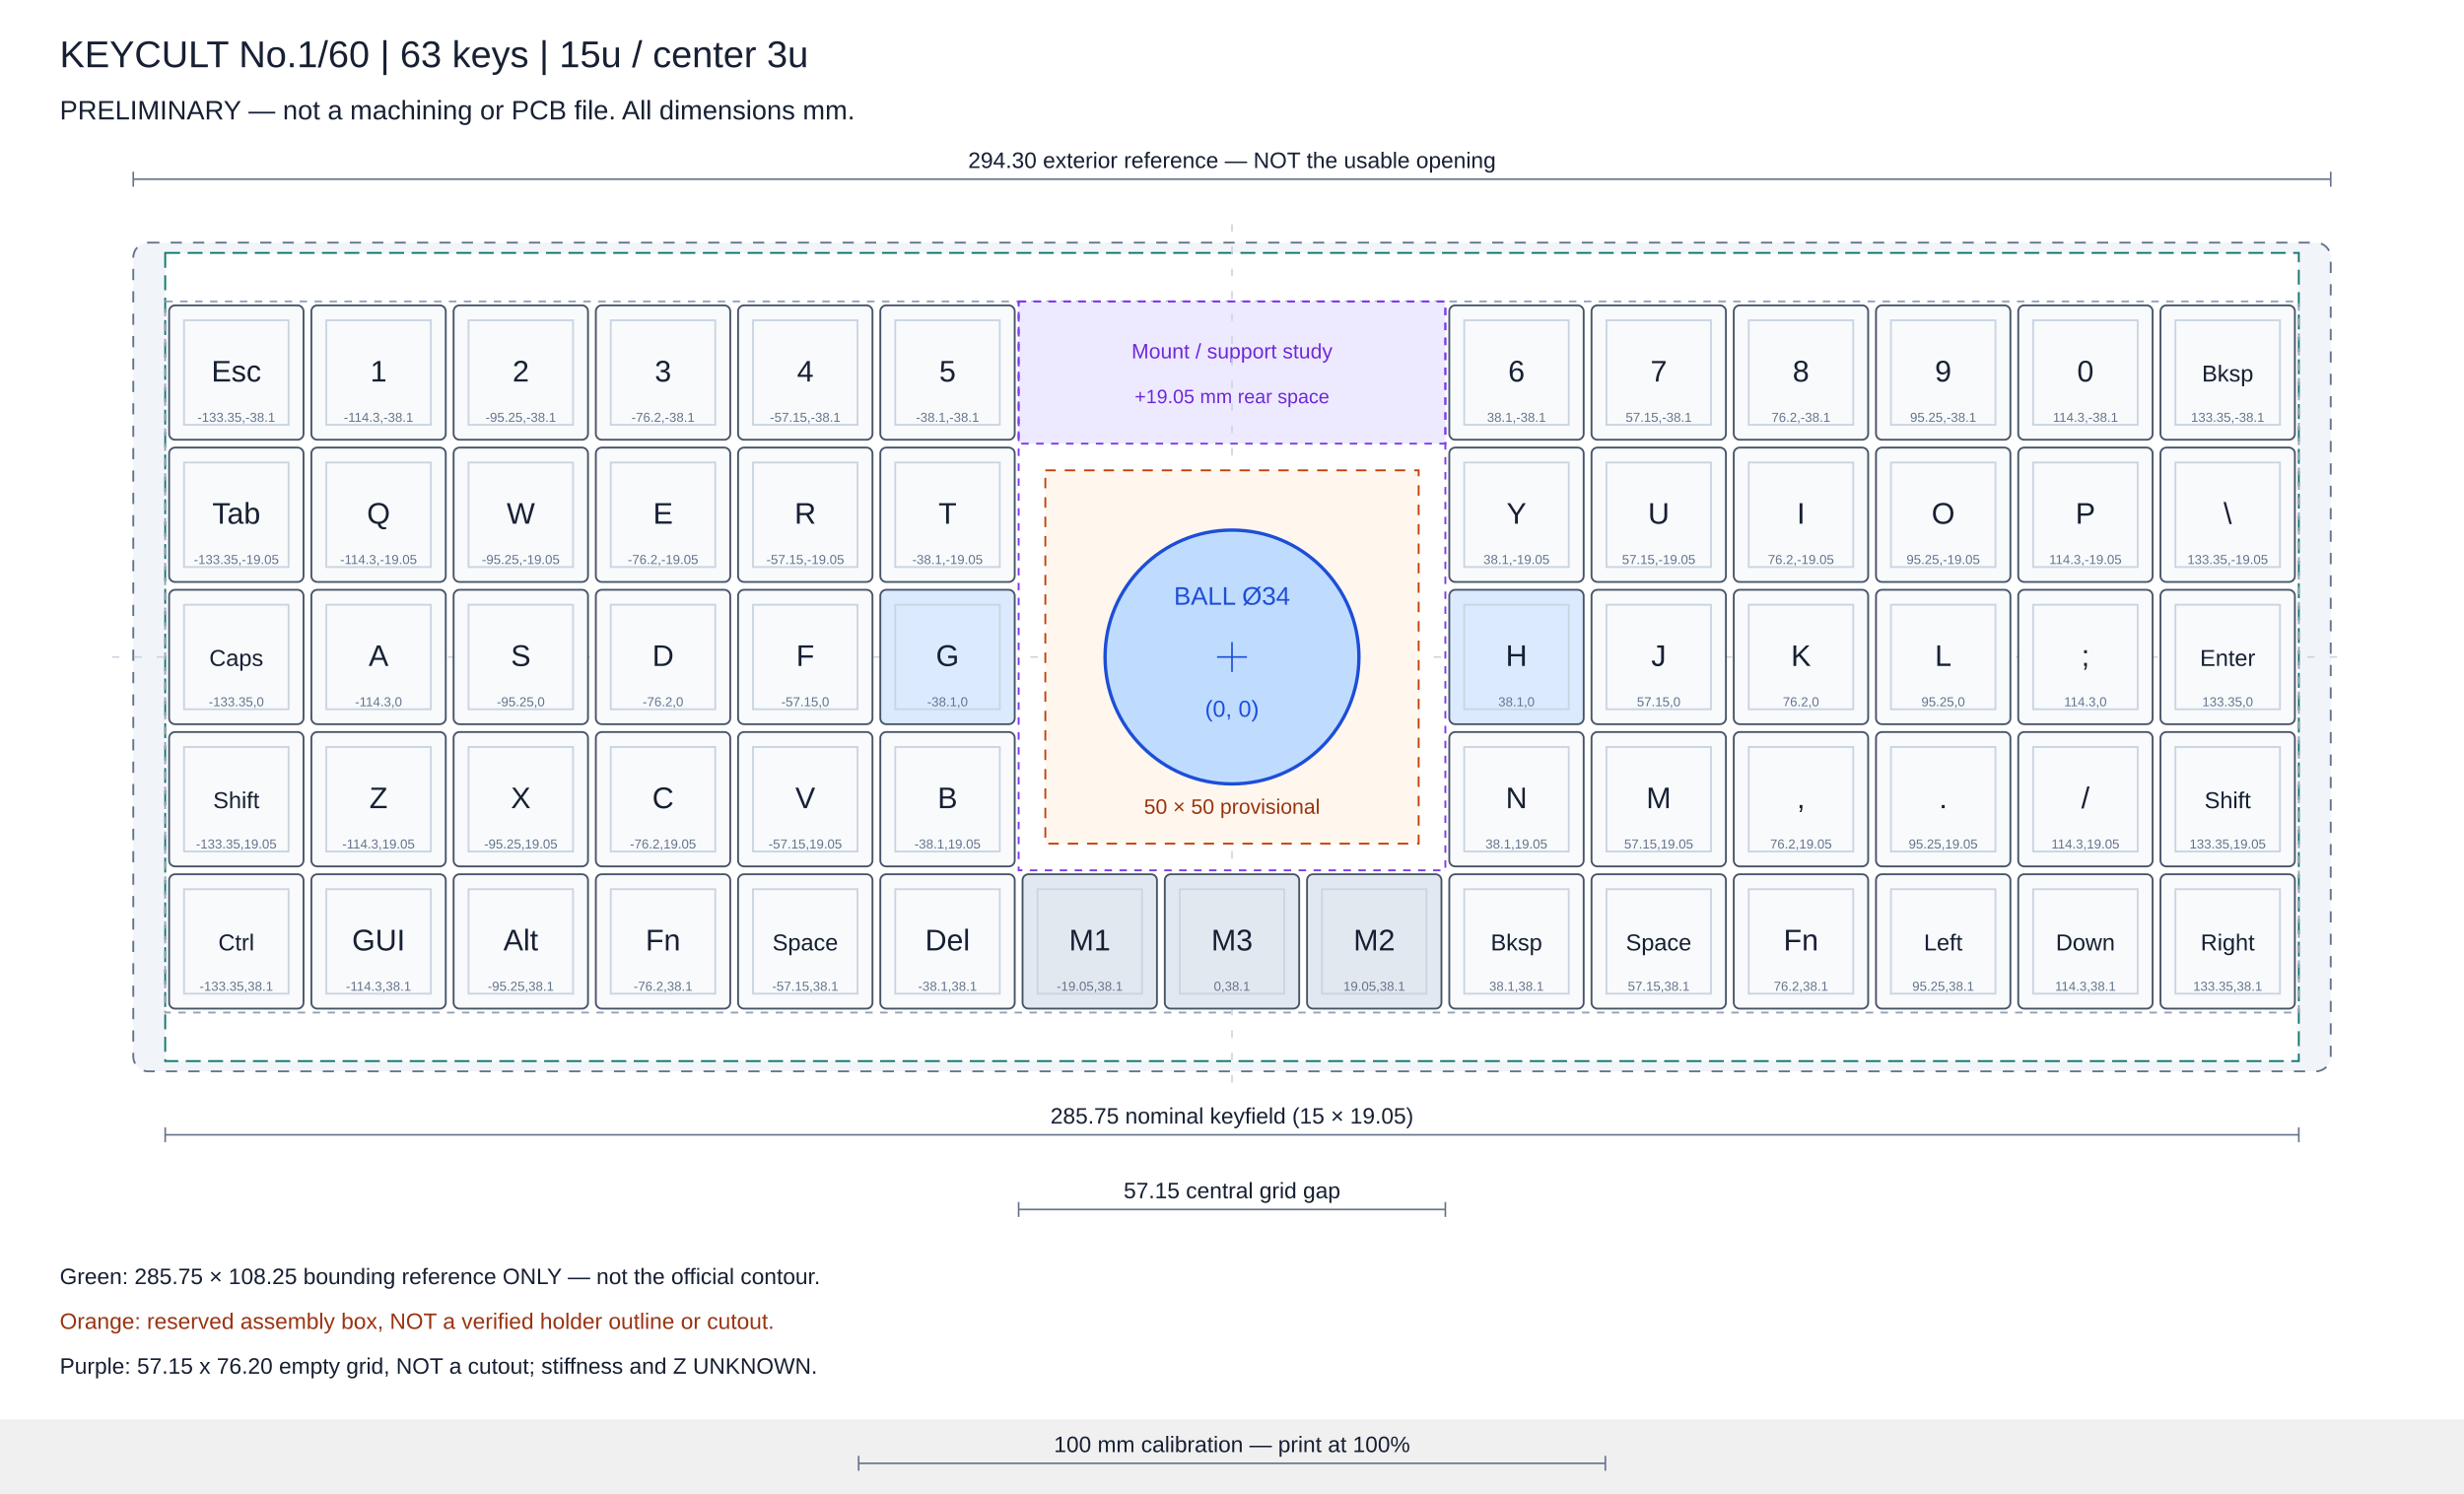
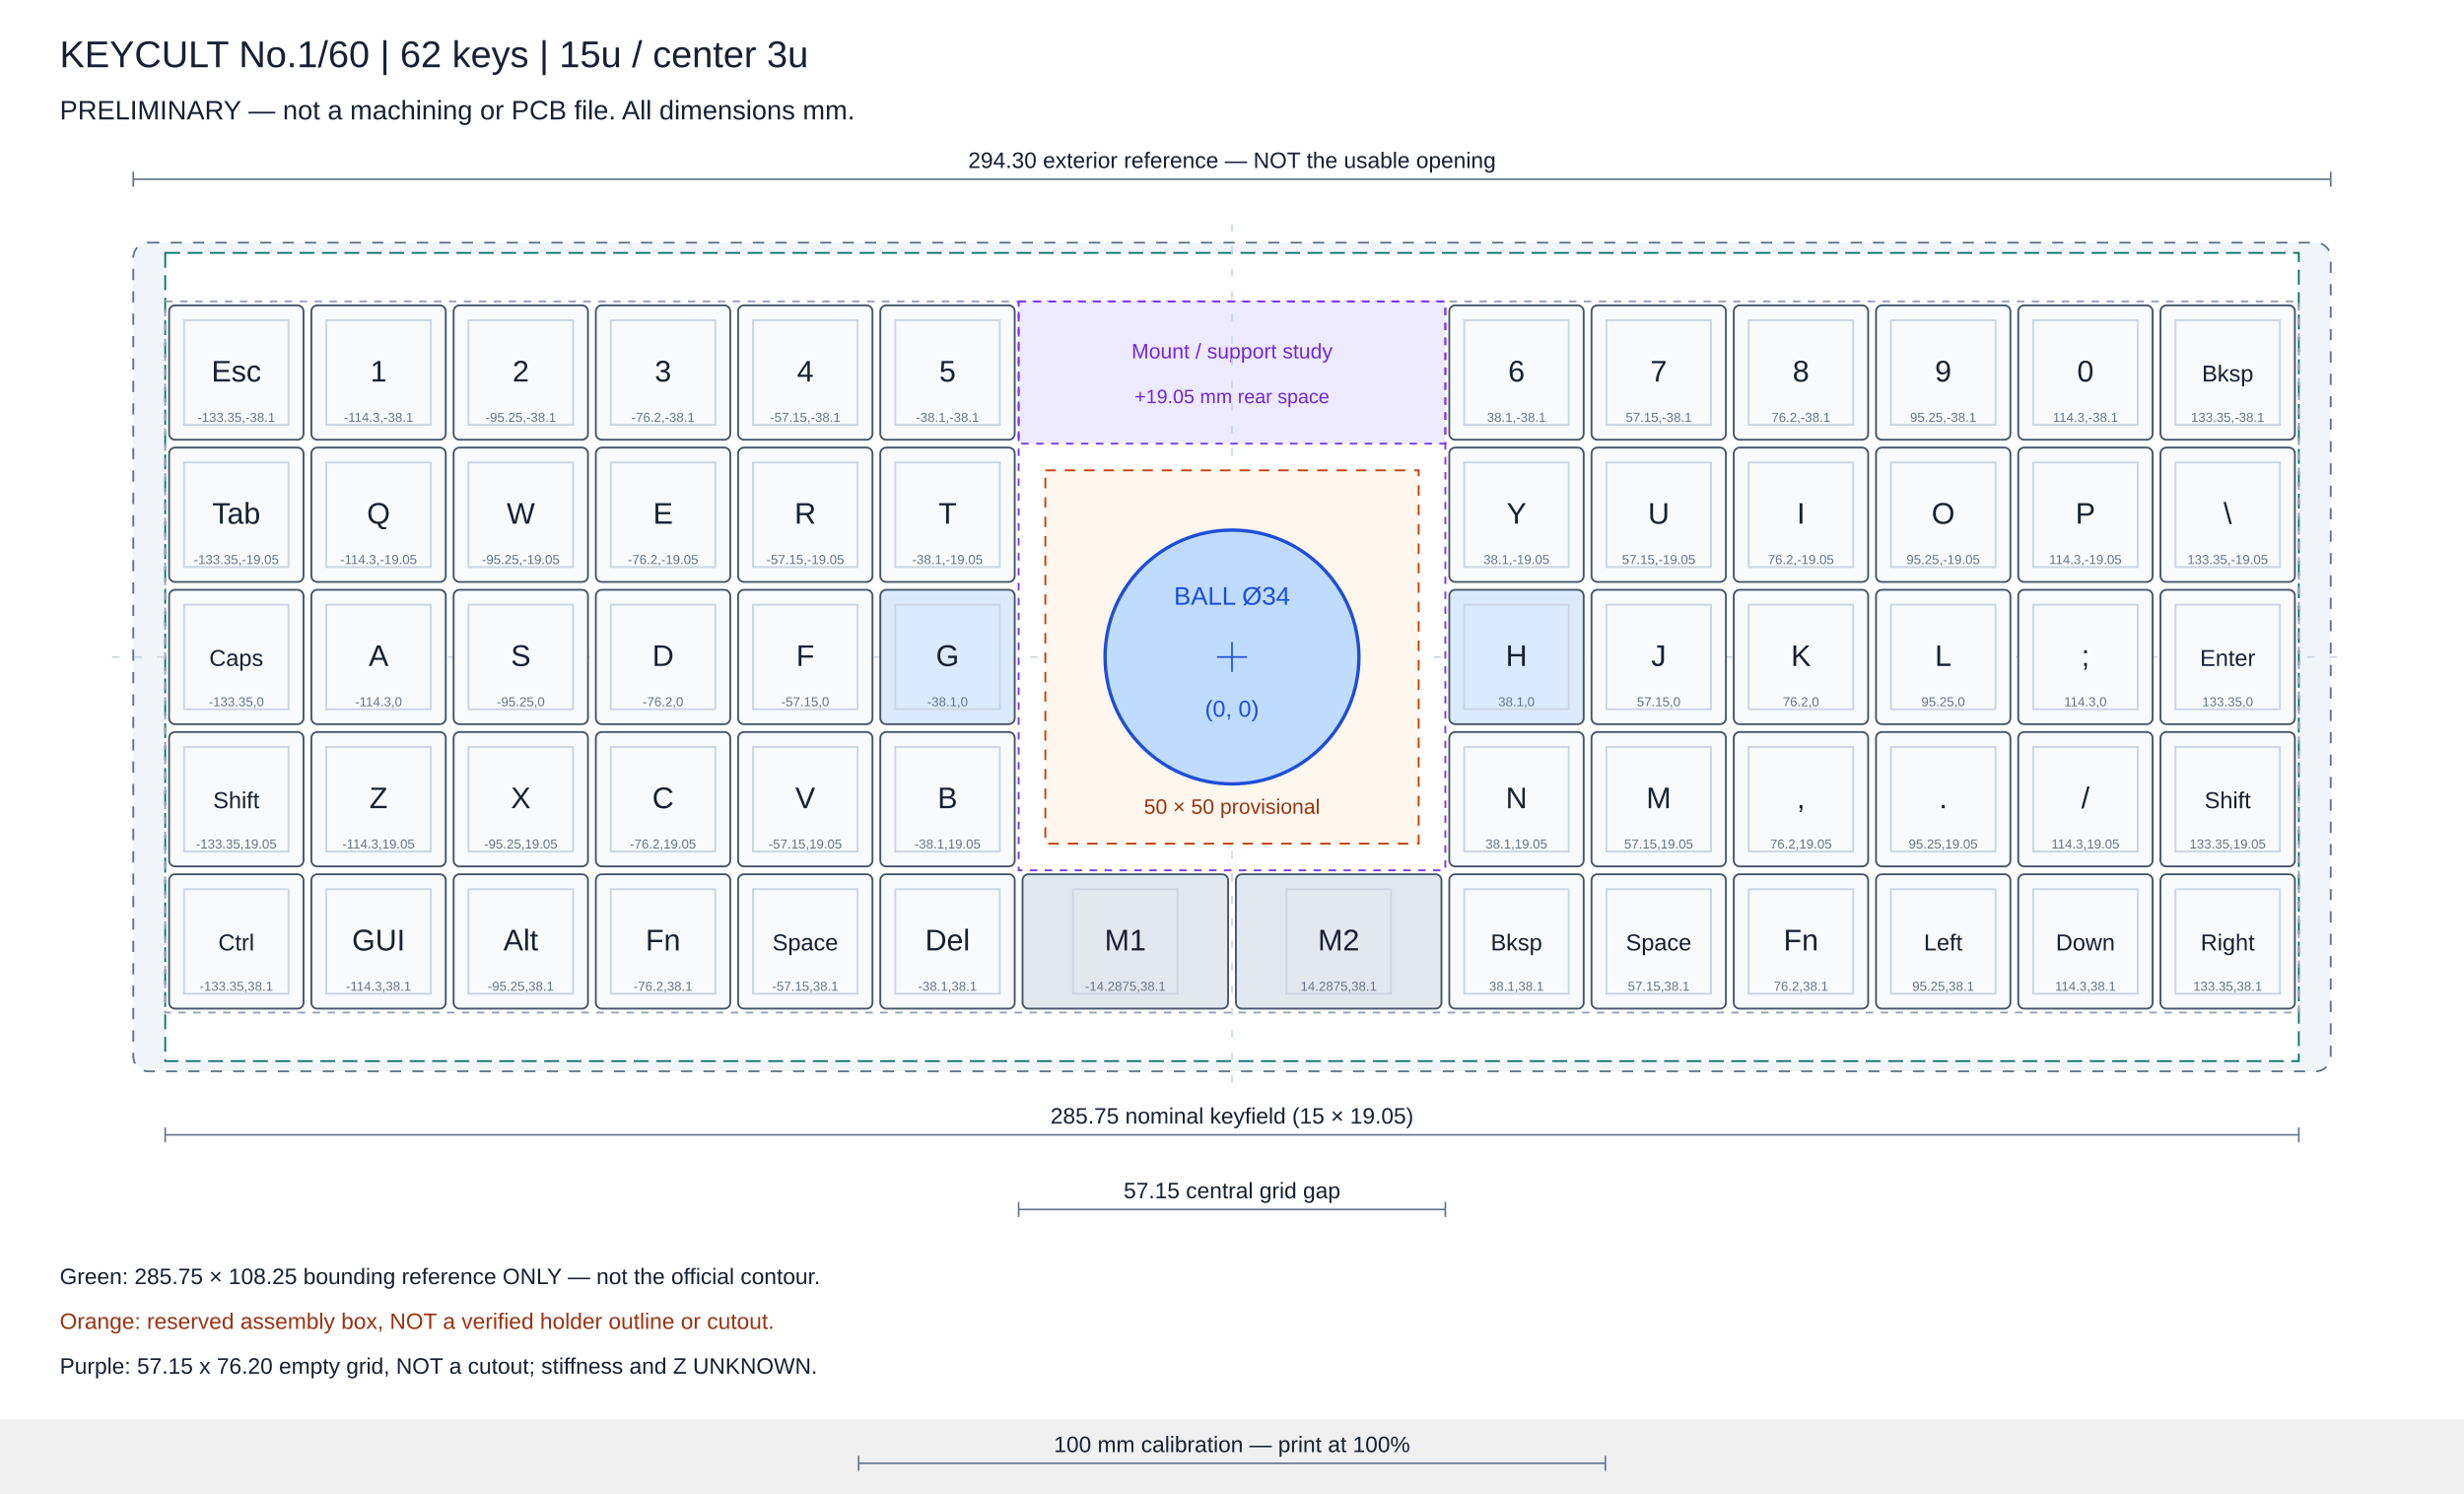
<svg xmlns="http://www.w3.org/2000/svg" width="330mm" height="200mm" viewBox="-165 -88 330 200" role="img">
  <g font-family="Arial, sans-serif">
    <rect x="-165" y="-88" width="330" height="190" rx="0" fill="#ffffff" stroke="#ffffff" stroke-width=".25" />
-     <text x="-157" y="-79" font-size="5" text-anchor="start" fill="#172033">KEYCULT No.1/60 | 63 keys | 15u / center 3u</text>
+     <text x="-157" y="-79" font-size="5" text-anchor="start" fill="#172033">KEYCULT No.1/60 | 62 keys | 15u / center 3u</text>
    <text x="-157" y="-72" font-size="3.6" text-anchor="start" fill="#172033">PRELIMINARY — not a machining or PCB file. All dimensions mm.</text>
    <rect x="-147.15" y="-55.5" width="294.3" height="111" rx="2" fill="#f1f5f9" stroke="#64748b" stroke-width=".25" stroke-dasharray="1.5 1.5" />
    <rect id="plate-envelope" x="-142.875" y="-54.125" width="285.75" height="108.25" rx="0" fill="#ffffff" stroke="#0f766e" stroke-width=".25" stroke-dasharray="2 1" />
    <rect x="-142.875" y="-47.625" width="285.75" height="95.25" rx="0" fill="none" stroke="#94a3b8" stroke-width=".25" stroke-dasharray="1 1" />
    <rect id="rear-extension" x="-28.575" y="-47.625" width="57.15" height="19.05" rx="0" fill="#ede9fe" stroke="#7c3aed" stroke-width=".25" stroke-dasharray="1 1" />
    <rect id="rear-clearance-grid" x="-28.575" y="-47.625" width="57.15" height="76.2" rx="0" fill="none" stroke="#7c3aed" stroke-width=".25" stroke-dasharray="1 1" />
    <text x="0" y="-40" font-size="2.8" text-anchor="middle" fill="#6d28d9">Mount / support study</text>
    <text x="0" y="-34" font-size="2.6" text-anchor="middle" fill="#6d28d9">+19.05 mm rear space</text>
    <path d="M-150,0 L150,0" fill="none" stroke="#cbd5e1" stroke-width=".22" stroke-dasharray="1 2" />
    <path d="M0,-58 L0,58" fill="none" stroke="#cbd5e1" stroke-width=".22" stroke-dasharray="1 2" />
    <rect x="-25" y="-25" width="50" height="50" rx="0" fill="#fff7ed" stroke="#c2410c" stroke-width=".25" stroke-dasharray="1.4 1.2" />
    <circle cx="0" cy="0" r="17" fill="#bfdbfe" stroke="#1d4ed8" stroke-width=".45" />
    <path d="M-2,0 L2,0" fill="none" stroke="#1d4ed8" stroke-width=".22" />
    <path d="M0,-2 L0,2" fill="none" stroke="#1d4ed8" stroke-width=".22" />
    <text x="0" y="-7" font-size="3.4" text-anchor="middle" fill="#1d4ed8">BALL Ø34</text>
    <text x="0" y="8" font-size="3.1" text-anchor="middle" fill="#1d4ed8">(0, 0)</text>
    <text x="0" y="21" font-size="2.8" text-anchor="middle" fill="#9a3412">50 × 50 provisional</text>
    <rect x="-142.35" y="-47.1" width="18" height="18" rx="0.8" fill="#f8fafc" stroke="#475569" stroke-width=".25" />
    <rect x="-140.35" y="-45.1" width="14" height="14" rx="0" fill="none" stroke="#cbd5e1" stroke-width=".25" />
    <text x="-133.35" y="-36.9" font-size="4" text-anchor="middle" fill="#172033">Esc</text>
    <text x="-133.35" y="-31.5" font-size="1.75" text-anchor="middle" fill="#64748b">-133.35,-38.1</text>
    <rect x="-123.3" y="-47.1" width="18" height="18" rx="0.8" fill="#f8fafc" stroke="#475569" stroke-width=".25" />
    <rect x="-121.3" y="-45.1" width="14" height="14" rx="0" fill="none" stroke="#cbd5e1" stroke-width=".25" />
    <text x="-114.3" y="-36.9" font-size="4" text-anchor="middle" fill="#172033">1</text>
    <text x="-114.3" y="-31.5" font-size="1.75" text-anchor="middle" fill="#64748b">-114.3,-38.1</text>
    <rect x="-104.25" y="-47.1" width="18" height="18" rx="0.8" fill="#f8fafc" stroke="#475569" stroke-width=".25" />
    <rect x="-102.25" y="-45.1" width="14" height="14" rx="0" fill="none" stroke="#cbd5e1" stroke-width=".25" />
    <text x="-95.25" y="-36.9" font-size="4" text-anchor="middle" fill="#172033">2</text>
    <text x="-95.25" y="-31.5" font-size="1.75" text-anchor="middle" fill="#64748b">-95.25,-38.1</text>
    <rect x="-85.2" y="-47.1" width="18" height="18" rx="0.8" fill="#f8fafc" stroke="#475569" stroke-width=".25" />
    <rect x="-83.2" y="-45.1" width="14" height="14" rx="0" fill="none" stroke="#cbd5e1" stroke-width=".25" />
    <text x="-76.2" y="-36.9" font-size="4" text-anchor="middle" fill="#172033">3</text>
    <text x="-76.2" y="-31.5" font-size="1.75" text-anchor="middle" fill="#64748b">-76.2,-38.1</text>
    <rect x="-66.15" y="-47.1" width="18" height="18" rx="0.8" fill="#f8fafc" stroke="#475569" stroke-width=".25" />
    <rect x="-64.15" y="-45.1" width="14" height="14" rx="0" fill="none" stroke="#cbd5e1" stroke-width=".25" />
    <text x="-57.15" y="-36.9" font-size="4" text-anchor="middle" fill="#172033">4</text>
    <text x="-57.15" y="-31.5" font-size="1.75" text-anchor="middle" fill="#64748b">-57.15,-38.1</text>
    <rect x="-47.1" y="-47.1" width="18" height="18" rx="0.8" fill="#f8fafc" stroke="#475569" stroke-width=".25" />
    <rect x="-45.1" y="-45.1" width="14" height="14" rx="0" fill="none" stroke="#cbd5e1" stroke-width=".25" />
    <text x="-38.1" y="-36.9" font-size="4" text-anchor="middle" fill="#172033">5</text>
    <text x="-38.1" y="-31.5" font-size="1.75" text-anchor="middle" fill="#64748b">-38.1,-38.1</text>
    <rect x="29.1" y="-47.1" width="18" height="18" rx="0.8" fill="#f8fafc" stroke="#475569" stroke-width=".25" />
    <rect x="31.1" y="-45.1" width="14" height="14" rx="0" fill="none" stroke="#cbd5e1" stroke-width=".25" />
    <text x="38.1" y="-36.9" font-size="4" text-anchor="middle" fill="#172033">6</text>
    <text x="38.1" y="-31.5" font-size="1.75" text-anchor="middle" fill="#64748b">38.1,-38.1</text>
    <rect x="48.15" y="-47.1" width="18" height="18" rx="0.8" fill="#f8fafc" stroke="#475569" stroke-width=".25" />
    <rect x="50.15" y="-45.1" width="14" height="14" rx="0" fill="none" stroke="#cbd5e1" stroke-width=".25" />
    <text x="57.15" y="-36.9" font-size="4" text-anchor="middle" fill="#172033">7</text>
    <text x="57.15" y="-31.5" font-size="1.75" text-anchor="middle" fill="#64748b">57.15,-38.1</text>
    <rect x="67.2" y="-47.1" width="18" height="18" rx="0.8" fill="#f8fafc" stroke="#475569" stroke-width=".25" />
    <rect x="69.2" y="-45.1" width="14" height="14" rx="0" fill="none" stroke="#cbd5e1" stroke-width=".25" />
    <text x="76.2" y="-36.9" font-size="4" text-anchor="middle" fill="#172033">8</text>
    <text x="76.2" y="-31.5" font-size="1.75" text-anchor="middle" fill="#64748b">76.2,-38.1</text>
    <rect x="86.25" y="-47.1" width="18" height="18" rx="0.8" fill="#f8fafc" stroke="#475569" stroke-width=".25" />
    <rect x="88.25" y="-45.1" width="14" height="14" rx="0" fill="none" stroke="#cbd5e1" stroke-width=".25" />
    <text x="95.25" y="-36.9" font-size="4" text-anchor="middle" fill="#172033">9</text>
    <text x="95.25" y="-31.5" font-size="1.75" text-anchor="middle" fill="#64748b">95.25,-38.1</text>
    <rect x="105.3" y="-47.1" width="18" height="18" rx="0.8" fill="#f8fafc" stroke="#475569" stroke-width=".25" />
    <rect x="107.3" y="-45.1" width="14" height="14" rx="0" fill="none" stroke="#cbd5e1" stroke-width=".25" />
    <text x="114.3" y="-36.9" font-size="4" text-anchor="middle" fill="#172033">0</text>
    <text x="114.3" y="-31.5" font-size="1.75" text-anchor="middle" fill="#64748b">114.3,-38.1</text>
    <rect x="124.35" y="-47.1" width="18" height="18" rx="0.8" fill="#f8fafc" stroke="#475569" stroke-width=".25" />
    <rect x="126.35" y="-45.1" width="14" height="14" rx="0" fill="none" stroke="#cbd5e1" stroke-width=".25" />
    <text x="133.35" y="-36.9" font-size="3.1" text-anchor="middle" fill="#172033">Bksp</text>
    <text x="133.35" y="-31.5" font-size="1.75" text-anchor="middle" fill="#64748b">133.35,-38.1</text>
    <rect x="-142.35" y="-28.05" width="18" height="18" rx="0.8" fill="#f8fafc" stroke="#475569" stroke-width=".25" />
    <rect x="-140.35" y="-26.05" width="14" height="14" rx="0" fill="none" stroke="#cbd5e1" stroke-width=".25" />
    <text x="-133.35" y="-17.85" font-size="4" text-anchor="middle" fill="#172033">Tab</text>
    <text x="-133.35" y="-12.45" font-size="1.75" text-anchor="middle" fill="#64748b">-133.35,-19.05</text>
    <rect x="-123.3" y="-28.05" width="18" height="18" rx="0.8" fill="#f8fafc" stroke="#475569" stroke-width=".25" />
    <rect x="-121.3" y="-26.05" width="14" height="14" rx="0" fill="none" stroke="#cbd5e1" stroke-width=".25" />
    <text x="-114.3" y="-17.85" font-size="4" text-anchor="middle" fill="#172033">Q</text>
    <text x="-114.3" y="-12.45" font-size="1.75" text-anchor="middle" fill="#64748b">-114.3,-19.05</text>
    <rect x="-104.25" y="-28.05" width="18" height="18" rx="0.8" fill="#f8fafc" stroke="#475569" stroke-width=".25" />
    <rect x="-102.25" y="-26.05" width="14" height="14" rx="0" fill="none" stroke="#cbd5e1" stroke-width=".25" />
    <text x="-95.25" y="-17.85" font-size="4" text-anchor="middle" fill="#172033">W</text>
    <text x="-95.25" y="-12.45" font-size="1.75" text-anchor="middle" fill="#64748b">-95.25,-19.05</text>
    <rect x="-85.2" y="-28.05" width="18" height="18" rx="0.8" fill="#f8fafc" stroke="#475569" stroke-width=".25" />
    <rect x="-83.2" y="-26.05" width="14" height="14" rx="0" fill="none" stroke="#cbd5e1" stroke-width=".25" />
    <text x="-76.2" y="-17.85" font-size="4" text-anchor="middle" fill="#172033">E</text>
    <text x="-76.2" y="-12.45" font-size="1.75" text-anchor="middle" fill="#64748b">-76.2,-19.05</text>
    <rect x="-66.15" y="-28.05" width="18" height="18" rx="0.8" fill="#f8fafc" stroke="#475569" stroke-width=".25" />
    <rect x="-64.15" y="-26.05" width="14" height="14" rx="0" fill="none" stroke="#cbd5e1" stroke-width=".25" />
    <text x="-57.15" y="-17.85" font-size="4" text-anchor="middle" fill="#172033">R</text>
    <text x="-57.15" y="-12.45" font-size="1.75" text-anchor="middle" fill="#64748b">-57.15,-19.05</text>
    <rect x="-47.1" y="-28.05" width="18" height="18" rx="0.8" fill="#f8fafc" stroke="#475569" stroke-width=".25" />
    <rect x="-45.1" y="-26.05" width="14" height="14" rx="0" fill="none" stroke="#cbd5e1" stroke-width=".25" />
    <text x="-38.1" y="-17.85" font-size="4" text-anchor="middle" fill="#172033">T</text>
    <text x="-38.1" y="-12.45" font-size="1.75" text-anchor="middle" fill="#64748b">-38.1,-19.05</text>
    <rect x="29.1" y="-28.05" width="18" height="18" rx="0.8" fill="#f8fafc" stroke="#475569" stroke-width=".25" />
    <rect x="31.1" y="-26.05" width="14" height="14" rx="0" fill="none" stroke="#cbd5e1" stroke-width=".25" />
    <text x="38.1" y="-17.85" font-size="4" text-anchor="middle" fill="#172033">Y</text>
    <text x="38.1" y="-12.45" font-size="1.75" text-anchor="middle" fill="#64748b">38.1,-19.05</text>
    <rect x="48.15" y="-28.05" width="18" height="18" rx="0.8" fill="#f8fafc" stroke="#475569" stroke-width=".25" />
    <rect x="50.15" y="-26.05" width="14" height="14" rx="0" fill="none" stroke="#cbd5e1" stroke-width=".25" />
    <text x="57.15" y="-17.85" font-size="4" text-anchor="middle" fill="#172033">U</text>
    <text x="57.15" y="-12.45" font-size="1.75" text-anchor="middle" fill="#64748b">57.15,-19.05</text>
    <rect x="67.2" y="-28.05" width="18" height="18" rx="0.8" fill="#f8fafc" stroke="#475569" stroke-width=".25" />
    <rect x="69.2" y="-26.05" width="14" height="14" rx="0" fill="none" stroke="#cbd5e1" stroke-width=".25" />
    <text x="76.2" y="-17.85" font-size="4" text-anchor="middle" fill="#172033">I</text>
    <text x="76.2" y="-12.45" font-size="1.75" text-anchor="middle" fill="#64748b">76.2,-19.05</text>
    <rect x="86.25" y="-28.05" width="18" height="18" rx="0.8" fill="#f8fafc" stroke="#475569" stroke-width=".25" />
    <rect x="88.25" y="-26.05" width="14" height="14" rx="0" fill="none" stroke="#cbd5e1" stroke-width=".25" />
    <text x="95.25" y="-17.85" font-size="4" text-anchor="middle" fill="#172033">O</text>
    <text x="95.25" y="-12.45" font-size="1.75" text-anchor="middle" fill="#64748b">95.25,-19.05</text>
    <rect x="105.3" y="-28.05" width="18" height="18" rx="0.8" fill="#f8fafc" stroke="#475569" stroke-width=".25" />
    <rect x="107.3" y="-26.05" width="14" height="14" rx="0" fill="none" stroke="#cbd5e1" stroke-width=".25" />
    <text x="114.3" y="-17.85" font-size="4" text-anchor="middle" fill="#172033">P</text>
    <text x="114.3" y="-12.45" font-size="1.75" text-anchor="middle" fill="#64748b">114.3,-19.05</text>
    <rect x="124.35" y="-28.05" width="18" height="18" rx="0.8" fill="#f8fafc" stroke="#475569" stroke-width=".25" />
    <rect x="126.35" y="-26.05" width="14" height="14" rx="0" fill="none" stroke="#cbd5e1" stroke-width=".25" />
    <text x="133.35" y="-17.85" font-size="4" text-anchor="middle" fill="#172033">\</text>
    <text x="133.35" y="-12.45" font-size="1.75" text-anchor="middle" fill="#64748b">133.35,-19.05</text>
    <rect x="-142.35" y="-9.0" width="18" height="18" rx="0.8" fill="#f8fafc" stroke="#475569" stroke-width=".25" />
    <rect x="-140.35" y="-7.0" width="14" height="14" rx="0" fill="none" stroke="#cbd5e1" stroke-width=".25" />
    <text x="-133.35" y="1.2" font-size="3.1" text-anchor="middle" fill="#172033">Caps</text>
    <text x="-133.35" y="6.6" font-size="1.75" text-anchor="middle" fill="#64748b">-133.35,0</text>
    <rect x="-123.3" y="-9.0" width="18" height="18" rx="0.8" fill="#f8fafc" stroke="#475569" stroke-width=".25" />
    <rect x="-121.3" y="-7.0" width="14" height="14" rx="0" fill="none" stroke="#cbd5e1" stroke-width=".25" />
    <text x="-114.3" y="1.2" font-size="4" text-anchor="middle" fill="#172033">A</text>
    <text x="-114.3" y="6.6" font-size="1.75" text-anchor="middle" fill="#64748b">-114.3,0</text>
    <rect x="-104.25" y="-9.0" width="18" height="18" rx="0.8" fill="#f8fafc" stroke="#475569" stroke-width=".25" />
    <rect x="-102.25" y="-7.0" width="14" height="14" rx="0" fill="none" stroke="#cbd5e1" stroke-width=".25" />
    <text x="-95.25" y="1.2" font-size="4" text-anchor="middle" fill="#172033">S</text>
    <text x="-95.25" y="6.6" font-size="1.75" text-anchor="middle" fill="#64748b">-95.25,0</text>
    <rect x="-85.2" y="-9.0" width="18" height="18" rx="0.8" fill="#f8fafc" stroke="#475569" stroke-width=".25" />
    <rect x="-83.2" y="-7.0" width="14" height="14" rx="0" fill="none" stroke="#cbd5e1" stroke-width=".25" />
    <text x="-76.2" y="1.2" font-size="4" text-anchor="middle" fill="#172033">D</text>
    <text x="-76.2" y="6.6" font-size="1.75" text-anchor="middle" fill="#64748b">-76.2,0</text>
    <rect x="-66.15" y="-9.0" width="18" height="18" rx="0.8" fill="#f8fafc" stroke="#475569" stroke-width=".25" />
    <rect x="-64.15" y="-7.0" width="14" height="14" rx="0" fill="none" stroke="#cbd5e1" stroke-width=".25" />
    <text x="-57.15" y="1.2" font-size="4" text-anchor="middle" fill="#172033">F</text>
    <text x="-57.15" y="6.6" font-size="1.75" text-anchor="middle" fill="#64748b">-57.15,0</text>
    <rect x="-47.1" y="-9.0" width="18" height="18" rx="0.8" fill="#dbeafe" stroke="#475569" stroke-width=".25" />
    <rect x="-45.1" y="-7.0" width="14" height="14" rx="0" fill="none" stroke="#cbd5e1" stroke-width=".25" />
    <text x="-38.1" y="1.2" font-size="4" text-anchor="middle" fill="#172033">G</text>
    <text x="-38.1" y="6.6" font-size="1.75" text-anchor="middle" fill="#64748b">-38.1,0</text>
    <rect x="29.1" y="-9.0" width="18" height="18" rx="0.8" fill="#dbeafe" stroke="#475569" stroke-width=".25" />
    <rect x="31.1" y="-7.0" width="14" height="14" rx="0" fill="none" stroke="#cbd5e1" stroke-width=".25" />
    <text x="38.1" y="1.2" font-size="4" text-anchor="middle" fill="#172033">H</text>
    <text x="38.1" y="6.6" font-size="1.75" text-anchor="middle" fill="#64748b">38.1,0</text>
    <rect x="48.15" y="-9.0" width="18" height="18" rx="0.8" fill="#f8fafc" stroke="#475569" stroke-width=".25" />
    <rect x="50.15" y="-7.0" width="14" height="14" rx="0" fill="none" stroke="#cbd5e1" stroke-width=".25" />
    <text x="57.15" y="1.2" font-size="4" text-anchor="middle" fill="#172033">J</text>
    <text x="57.15" y="6.6" font-size="1.75" text-anchor="middle" fill="#64748b">57.15,0</text>
    <rect x="67.2" y="-9.0" width="18" height="18" rx="0.8" fill="#f8fafc" stroke="#475569" stroke-width=".25" />
    <rect x="69.2" y="-7.0" width="14" height="14" rx="0" fill="none" stroke="#cbd5e1" stroke-width=".25" />
    <text x="76.2" y="1.2" font-size="4" text-anchor="middle" fill="#172033">K</text>
    <text x="76.2" y="6.6" font-size="1.75" text-anchor="middle" fill="#64748b">76.2,0</text>
    <rect x="86.25" y="-9.0" width="18" height="18" rx="0.8" fill="#f8fafc" stroke="#475569" stroke-width=".25" />
    <rect x="88.25" y="-7.0" width="14" height="14" rx="0" fill="none" stroke="#cbd5e1" stroke-width=".25" />
    <text x="95.25" y="1.2" font-size="4" text-anchor="middle" fill="#172033">L</text>
    <text x="95.25" y="6.6" font-size="1.75" text-anchor="middle" fill="#64748b">95.25,0</text>
    <rect x="105.3" y="-9.0" width="18" height="18" rx="0.8" fill="#f8fafc" stroke="#475569" stroke-width=".25" />
    <rect x="107.3" y="-7.0" width="14" height="14" rx="0" fill="none" stroke="#cbd5e1" stroke-width=".25" />
    <text x="114.3" y="1.2" font-size="4" text-anchor="middle" fill="#172033">;</text>
    <text x="114.3" y="6.6" font-size="1.75" text-anchor="middle" fill="#64748b">114.3,0</text>
    <rect x="124.35" y="-9.0" width="18" height="18" rx="0.8" fill="#f8fafc" stroke="#475569" stroke-width=".25" />
    <rect x="126.35" y="-7.0" width="14" height="14" rx="0" fill="none" stroke="#cbd5e1" stroke-width=".25" />
    <text x="133.35" y="1.2" font-size="3.1" text-anchor="middle" fill="#172033">Enter</text>
    <text x="133.35" y="6.6" font-size="1.75" text-anchor="middle" fill="#64748b">133.35,0</text>
    <rect x="-142.35" y="10.05" width="18" height="18" rx="0.8" fill="#f8fafc" stroke="#475569" stroke-width=".25" />
    <rect x="-140.35" y="12.05" width="14" height="14" rx="0" fill="none" stroke="#cbd5e1" stroke-width=".25" />
    <text x="-133.35" y="20.25" font-size="3.1" text-anchor="middle" fill="#172033">Shift</text>
    <text x="-133.35" y="25.65" font-size="1.75" text-anchor="middle" fill="#64748b">-133.35,19.05</text>
    <rect x="-123.3" y="10.05" width="18" height="18" rx="0.8" fill="#f8fafc" stroke="#475569" stroke-width=".25" />
    <rect x="-121.3" y="12.05" width="14" height="14" rx="0" fill="none" stroke="#cbd5e1" stroke-width=".25" />
    <text x="-114.3" y="20.25" font-size="4" text-anchor="middle" fill="#172033">Z</text>
    <text x="-114.3" y="25.65" font-size="1.75" text-anchor="middle" fill="#64748b">-114.3,19.05</text>
    <rect x="-104.25" y="10.05" width="18" height="18" rx="0.8" fill="#f8fafc" stroke="#475569" stroke-width=".25" />
    <rect x="-102.25" y="12.05" width="14" height="14" rx="0" fill="none" stroke="#cbd5e1" stroke-width=".25" />
    <text x="-95.25" y="20.25" font-size="4" text-anchor="middle" fill="#172033">X</text>
    <text x="-95.25" y="25.65" font-size="1.75" text-anchor="middle" fill="#64748b">-95.25,19.05</text>
    <rect x="-85.2" y="10.05" width="18" height="18" rx="0.8" fill="#f8fafc" stroke="#475569" stroke-width=".25" />
    <rect x="-83.2" y="12.05" width="14" height="14" rx="0" fill="none" stroke="#cbd5e1" stroke-width=".25" />
    <text x="-76.2" y="20.25" font-size="4" text-anchor="middle" fill="#172033">C</text>
    <text x="-76.2" y="25.65" font-size="1.75" text-anchor="middle" fill="#64748b">-76.2,19.05</text>
    <rect x="-66.15" y="10.05" width="18" height="18" rx="0.8" fill="#f8fafc" stroke="#475569" stroke-width=".25" />
    <rect x="-64.15" y="12.05" width="14" height="14" rx="0" fill="none" stroke="#cbd5e1" stroke-width=".25" />
    <text x="-57.15" y="20.25" font-size="4" text-anchor="middle" fill="#172033">V</text>
    <text x="-57.15" y="25.65" font-size="1.75" text-anchor="middle" fill="#64748b">-57.15,19.05</text>
    <rect x="-47.1" y="10.05" width="18" height="18" rx="0.8" fill="#f8fafc" stroke="#475569" stroke-width=".25" />
    <rect x="-45.1" y="12.05" width="14" height="14" rx="0" fill="none" stroke="#cbd5e1" stroke-width=".25" />
    <text x="-38.1" y="20.25" font-size="4" text-anchor="middle" fill="#172033">B</text>
    <text x="-38.1" y="25.65" font-size="1.75" text-anchor="middle" fill="#64748b">-38.1,19.05</text>
    <rect x="29.1" y="10.05" width="18" height="18" rx="0.8" fill="#f8fafc" stroke="#475569" stroke-width=".25" />
    <rect x="31.1" y="12.05" width="14" height="14" rx="0" fill="none" stroke="#cbd5e1" stroke-width=".25" />
    <text x="38.1" y="20.25" font-size="4" text-anchor="middle" fill="#172033">N</text>
    <text x="38.1" y="25.65" font-size="1.75" text-anchor="middle" fill="#64748b">38.1,19.05</text>
    <rect x="48.15" y="10.05" width="18" height="18" rx="0.8" fill="#f8fafc" stroke="#475569" stroke-width=".25" />
    <rect x="50.15" y="12.05" width="14" height="14" rx="0" fill="none" stroke="#cbd5e1" stroke-width=".25" />
    <text x="57.15" y="20.25" font-size="4" text-anchor="middle" fill="#172033">M</text>
    <text x="57.15" y="25.65" font-size="1.75" text-anchor="middle" fill="#64748b">57.15,19.05</text>
    <rect x="67.2" y="10.05" width="18" height="18" rx="0.8" fill="#f8fafc" stroke="#475569" stroke-width=".25" />
    <rect x="69.2" y="12.05" width="14" height="14" rx="0" fill="none" stroke="#cbd5e1" stroke-width=".25" />
    <text x="76.2" y="20.25" font-size="4" text-anchor="middle" fill="#172033">,</text>
    <text x="76.2" y="25.65" font-size="1.75" text-anchor="middle" fill="#64748b">76.2,19.05</text>
    <rect x="86.25" y="10.05" width="18" height="18" rx="0.8" fill="#f8fafc" stroke="#475569" stroke-width=".25" />
    <rect x="88.25" y="12.05" width="14" height="14" rx="0" fill="none" stroke="#cbd5e1" stroke-width=".25" />
    <text x="95.25" y="20.25" font-size="4" text-anchor="middle" fill="#172033">.</text>
    <text x="95.25" y="25.65" font-size="1.75" text-anchor="middle" fill="#64748b">95.25,19.05</text>
    <rect x="105.3" y="10.05" width="18" height="18" rx="0.8" fill="#f8fafc" stroke="#475569" stroke-width=".25" />
    <rect x="107.3" y="12.05" width="14" height="14" rx="0" fill="none" stroke="#cbd5e1" stroke-width=".25" />
    <text x="114.3" y="20.25" font-size="4" text-anchor="middle" fill="#172033">/</text>
    <text x="114.3" y="25.65" font-size="1.75" text-anchor="middle" fill="#64748b">114.3,19.05</text>
    <rect x="124.35" y="10.05" width="18" height="18" rx="0.8" fill="#f8fafc" stroke="#475569" stroke-width=".25" />
    <rect x="126.35" y="12.05" width="14" height="14" rx="0" fill="none" stroke="#cbd5e1" stroke-width=".25" />
    <text x="133.35" y="20.25" font-size="3.1" text-anchor="middle" fill="#172033">Shift</text>
    <text x="133.35" y="25.65" font-size="1.75" text-anchor="middle" fill="#64748b">133.35,19.05</text>
    <rect x="-142.35" y="29.1" width="18" height="18" rx="0.8" fill="#f8fafc" stroke="#475569" stroke-width=".25" />
    <rect x="-140.35" y="31.1" width="14" height="14" rx="0" fill="none" stroke="#cbd5e1" stroke-width=".25" />
    <text x="-133.35" y="39.3" font-size="3.1" text-anchor="middle" fill="#172033">Ctrl</text>
    <text x="-133.35" y="44.7" font-size="1.75" text-anchor="middle" fill="#64748b">-133.35,38.1</text>
    <rect x="-123.3" y="29.1" width="18" height="18" rx="0.8" fill="#f8fafc" stroke="#475569" stroke-width=".25" />
    <rect x="-121.3" y="31.1" width="14" height="14" rx="0" fill="none" stroke="#cbd5e1" stroke-width=".25" />
    <text x="-114.3" y="39.3" font-size="4" text-anchor="middle" fill="#172033">GUI</text>
    <text x="-114.3" y="44.7" font-size="1.75" text-anchor="middle" fill="#64748b">-114.3,38.1</text>
    <rect x="-104.25" y="29.1" width="18" height="18" rx="0.8" fill="#f8fafc" stroke="#475569" stroke-width=".25" />
    <rect x="-102.25" y="31.1" width="14" height="14" rx="0" fill="none" stroke="#cbd5e1" stroke-width=".25" />
    <text x="-95.25" y="39.3" font-size="4" text-anchor="middle" fill="#172033">Alt</text>
    <text x="-95.25" y="44.7" font-size="1.75" text-anchor="middle" fill="#64748b">-95.25,38.1</text>
    <rect x="-85.2" y="29.1" width="18" height="18" rx="0.8" fill="#f8fafc" stroke="#475569" stroke-width=".25" />
    <rect x="-83.2" y="31.1" width="14" height="14" rx="0" fill="none" stroke="#cbd5e1" stroke-width=".25" />
    <text x="-76.2" y="39.3" font-size="4" text-anchor="middle" fill="#172033">Fn</text>
    <text x="-76.2" y="44.7" font-size="1.75" text-anchor="middle" fill="#64748b">-76.2,38.1</text>
    <rect x="-66.15" y="29.1" width="18" height="18" rx="0.8" fill="#f8fafc" stroke="#475569" stroke-width=".25" />
    <rect x="-64.15" y="31.1" width="14" height="14" rx="0" fill="none" stroke="#cbd5e1" stroke-width=".25" />
    <text x="-57.15" y="39.3" font-size="3.1" text-anchor="middle" fill="#172033">Space</text>
    <text x="-57.15" y="44.7" font-size="1.75" text-anchor="middle" fill="#64748b">-57.15,38.1</text>
    <rect x="-47.1" y="29.1" width="18" height="18" rx="0.8" fill="#f8fafc" stroke="#475569" stroke-width=".25" />
    <rect x="-45.1" y="31.1" width="14" height="14" rx="0" fill="none" stroke="#cbd5e1" stroke-width=".25" />
    <text x="-38.1" y="39.3" font-size="4" text-anchor="middle" fill="#172033">Del</text>
    <text x="-38.1" y="44.7" font-size="1.75" text-anchor="middle" fill="#64748b">-38.1,38.1</text>
-     <rect x="-28.05" y="29.1" width="18" height="18" rx="0.8" fill="#e2e8f0" stroke="#475569" stroke-width=".25" />
-     <rect x="-26.05" y="31.1" width="14" height="14" rx="0" fill="none" stroke="#cbd5e1" stroke-width=".25" />
-     <text x="-19.05" y="39.3" font-size="4" text-anchor="middle" fill="#172033">M1</text>
-     <text x="-19.05" y="44.7" font-size="1.75" text-anchor="middle" fill="#64748b">-19.05,38.1</text>
-     <rect x="-9.0" y="29.1" width="18" height="18" rx="0.8" fill="#e2e8f0" stroke="#475569" stroke-width=".25" />
-     <rect x="-7.0" y="31.1" width="14" height="14" rx="0" fill="none" stroke="#cbd5e1" stroke-width=".25" />
-     <text x="0.0" y="39.3" font-size="4" text-anchor="middle" fill="#172033">M3</text>
-     <text x="0.0" y="44.7" font-size="1.75" text-anchor="middle" fill="#64748b">0,38.1</text>
-     <rect x="10.05" y="29.1" width="18" height="18" rx="0.8" fill="#e2e8f0" stroke="#475569" stroke-width=".25" />
-     <rect x="12.05" y="31.1" width="14" height="14" rx="0" fill="none" stroke="#cbd5e1" stroke-width=".25" />
-     <text x="19.05" y="39.3" font-size="4" text-anchor="middle" fill="#172033">M2</text>
-     <text x="19.05" y="44.7" font-size="1.75" text-anchor="middle" fill="#64748b">19.05,38.1</text>
+     <rect x="-28.05" y="29.1" width="27.525" height="18" rx="0.8" fill="#e2e8f0" stroke="#475569" stroke-width=".25" />
+     <rect x="-21.288" y="31.1" width="14" height="14" rx="0" fill="none" stroke="#cbd5e1" stroke-width=".25" />
+     <text x="-14.287" y="39.3" font-size="4" text-anchor="middle" fill="#172033">M1</text>
+     <text x="-14.287" y="44.7" font-size="1.75" text-anchor="middle" fill="#64748b">-14.2875,38.1</text>
+     <rect x="0.525" y="29.1" width="27.525" height="18" rx="0.8" fill="#e2e8f0" stroke="#475569" stroke-width=".25" />
+     <rect x="7.287" y="31.1" width="14" height="14" rx="0" fill="none" stroke="#cbd5e1" stroke-width=".25" />
+     <text x="14.287" y="39.3" font-size="4" text-anchor="middle" fill="#172033">M2</text>
+     <text x="14.287" y="44.7" font-size="1.75" text-anchor="middle" fill="#64748b">14.2875,38.1</text>
    <rect x="29.1" y="29.1" width="18" height="18" rx="0.8" fill="#f8fafc" stroke="#475569" stroke-width=".25" />
    <rect x="31.1" y="31.1" width="14" height="14" rx="0" fill="none" stroke="#cbd5e1" stroke-width=".25" />
    <text x="38.1" y="39.3" font-size="3.1" text-anchor="middle" fill="#172033">Bksp</text>
    <text x="38.1" y="44.7" font-size="1.75" text-anchor="middle" fill="#64748b">38.1,38.1</text>
    <rect x="48.15" y="29.1" width="18" height="18" rx="0.8" fill="#f8fafc" stroke="#475569" stroke-width=".25" />
    <rect x="50.15" y="31.1" width="14" height="14" rx="0" fill="none" stroke="#cbd5e1" stroke-width=".25" />
    <text x="57.15" y="39.3" font-size="3.1" text-anchor="middle" fill="#172033">Space</text>
    <text x="57.15" y="44.7" font-size="1.75" text-anchor="middle" fill="#64748b">57.15,38.1</text>
    <rect x="67.2" y="29.1" width="18" height="18" rx="0.8" fill="#f8fafc" stroke="#475569" stroke-width=".25" />
    <rect x="69.2" y="31.1" width="14" height="14" rx="0" fill="none" stroke="#cbd5e1" stroke-width=".25" />
    <text x="76.2" y="39.3" font-size="4" text-anchor="middle" fill="#172033">Fn</text>
    <text x="76.2" y="44.7" font-size="1.75" text-anchor="middle" fill="#64748b">76.2,38.1</text>
    <rect x="86.25" y="29.1" width="18" height="18" rx="0.8" fill="#f8fafc" stroke="#475569" stroke-width=".25" />
    <rect x="88.25" y="31.1" width="14" height="14" rx="0" fill="none" stroke="#cbd5e1" stroke-width=".25" />
    <text x="95.25" y="39.3" font-size="3.1" text-anchor="middle" fill="#172033">Left</text>
    <text x="95.25" y="44.7" font-size="1.75" text-anchor="middle" fill="#64748b">95.25,38.1</text>
    <rect x="105.3" y="29.1" width="18" height="18" rx="0.8" fill="#f8fafc" stroke="#475569" stroke-width=".25" />
    <rect x="107.3" y="31.1" width="14" height="14" rx="0" fill="none" stroke="#cbd5e1" stroke-width=".25" />
    <text x="114.3" y="39.3" font-size="3.1" text-anchor="middle" fill="#172033">Down</text>
    <text x="114.3" y="44.7" font-size="1.75" text-anchor="middle" fill="#64748b">114.3,38.1</text>
    <rect x="124.35" y="29.1" width="18" height="18" rx="0.8" fill="#f8fafc" stroke="#475569" stroke-width=".25" />
    <rect x="126.35" y="31.1" width="14" height="14" rx="0" fill="none" stroke="#cbd5e1" stroke-width=".25" />
    <text x="133.35" y="39.3" font-size="3.1" text-anchor="middle" fill="#172033">Right</text>
    <text x="133.35" y="44.7" font-size="1.75" text-anchor="middle" fill="#64748b">133.35,38.1</text>
    <path d="M-147.15,-64 L147.15,-64" fill="none" stroke="#64748b" stroke-width=".22" />
    <path d="M-147.15,-65 L-147.15,-63" fill="none" stroke="#64748b" stroke-width=".22" />
    <path d="M147.15,-65 L147.15,-63" fill="none" stroke="#64748b" stroke-width=".22" />
    <text x="0.0" y="-65.5" font-size="3" text-anchor="middle" fill="#172033">294.30 exterior reference — NOT the usable opening</text>
    <path d="M-142.875,64 L142.875,64" fill="none" stroke="#64748b" stroke-width=".22" />
    <path d="M-142.875,63 L-142.875,65" fill="none" stroke="#64748b" stroke-width=".22" />
    <path d="M142.875,63 L142.875,65" fill="none" stroke="#64748b" stroke-width=".22" />
    <text x="0.0" y="62.5" font-size="3" text-anchor="middle" fill="#172033">285.75 nominal keyfield (15 × 19.05)</text>
    <path d="M-28.575,74 L28.575,74" fill="none" stroke="#64748b" stroke-width=".22" />
    <path d="M-28.575,73 L-28.575,75" fill="none" stroke="#64748b" stroke-width=".22" />
    <path d="M28.575,73 L28.575,75" fill="none" stroke="#64748b" stroke-width=".22" />
    <text x="0.0" y="72.5" font-size="3" text-anchor="middle" fill="#172033">57.15 central grid gap</text>
    <text x="-157" y="84" font-size="3" text-anchor="start" fill="#172033">Green: 285.75 × 108.25 bounding reference ONLY — not the official contour.</text>
    <text x="-157" y="90" font-size="3" text-anchor="start" fill="#9a3412">Orange: reserved assembly box, NOT a verified holder outline or cutout.</text>
    <text x="-157" y="96" font-size="3" text-anchor="start" fill="#172033">Purple: 57.15 x 76.20 empty grid, NOT a cutout; stiffness and Z UNKNOWN.</text>
    <path d="M-50,108 L50,108" fill="none" stroke="#64748b" stroke-width=".22" />
    <path d="M-50,107 L-50,109" fill="none" stroke="#64748b" stroke-width=".22" />
    <path d="M50,107 L50,109" fill="none" stroke="#64748b" stroke-width=".22" />
    <text x="0.0" y="106.5" font-size="3" text-anchor="middle" fill="#172033">100 mm calibration — print at 100%</text>
  </g>
</svg>
